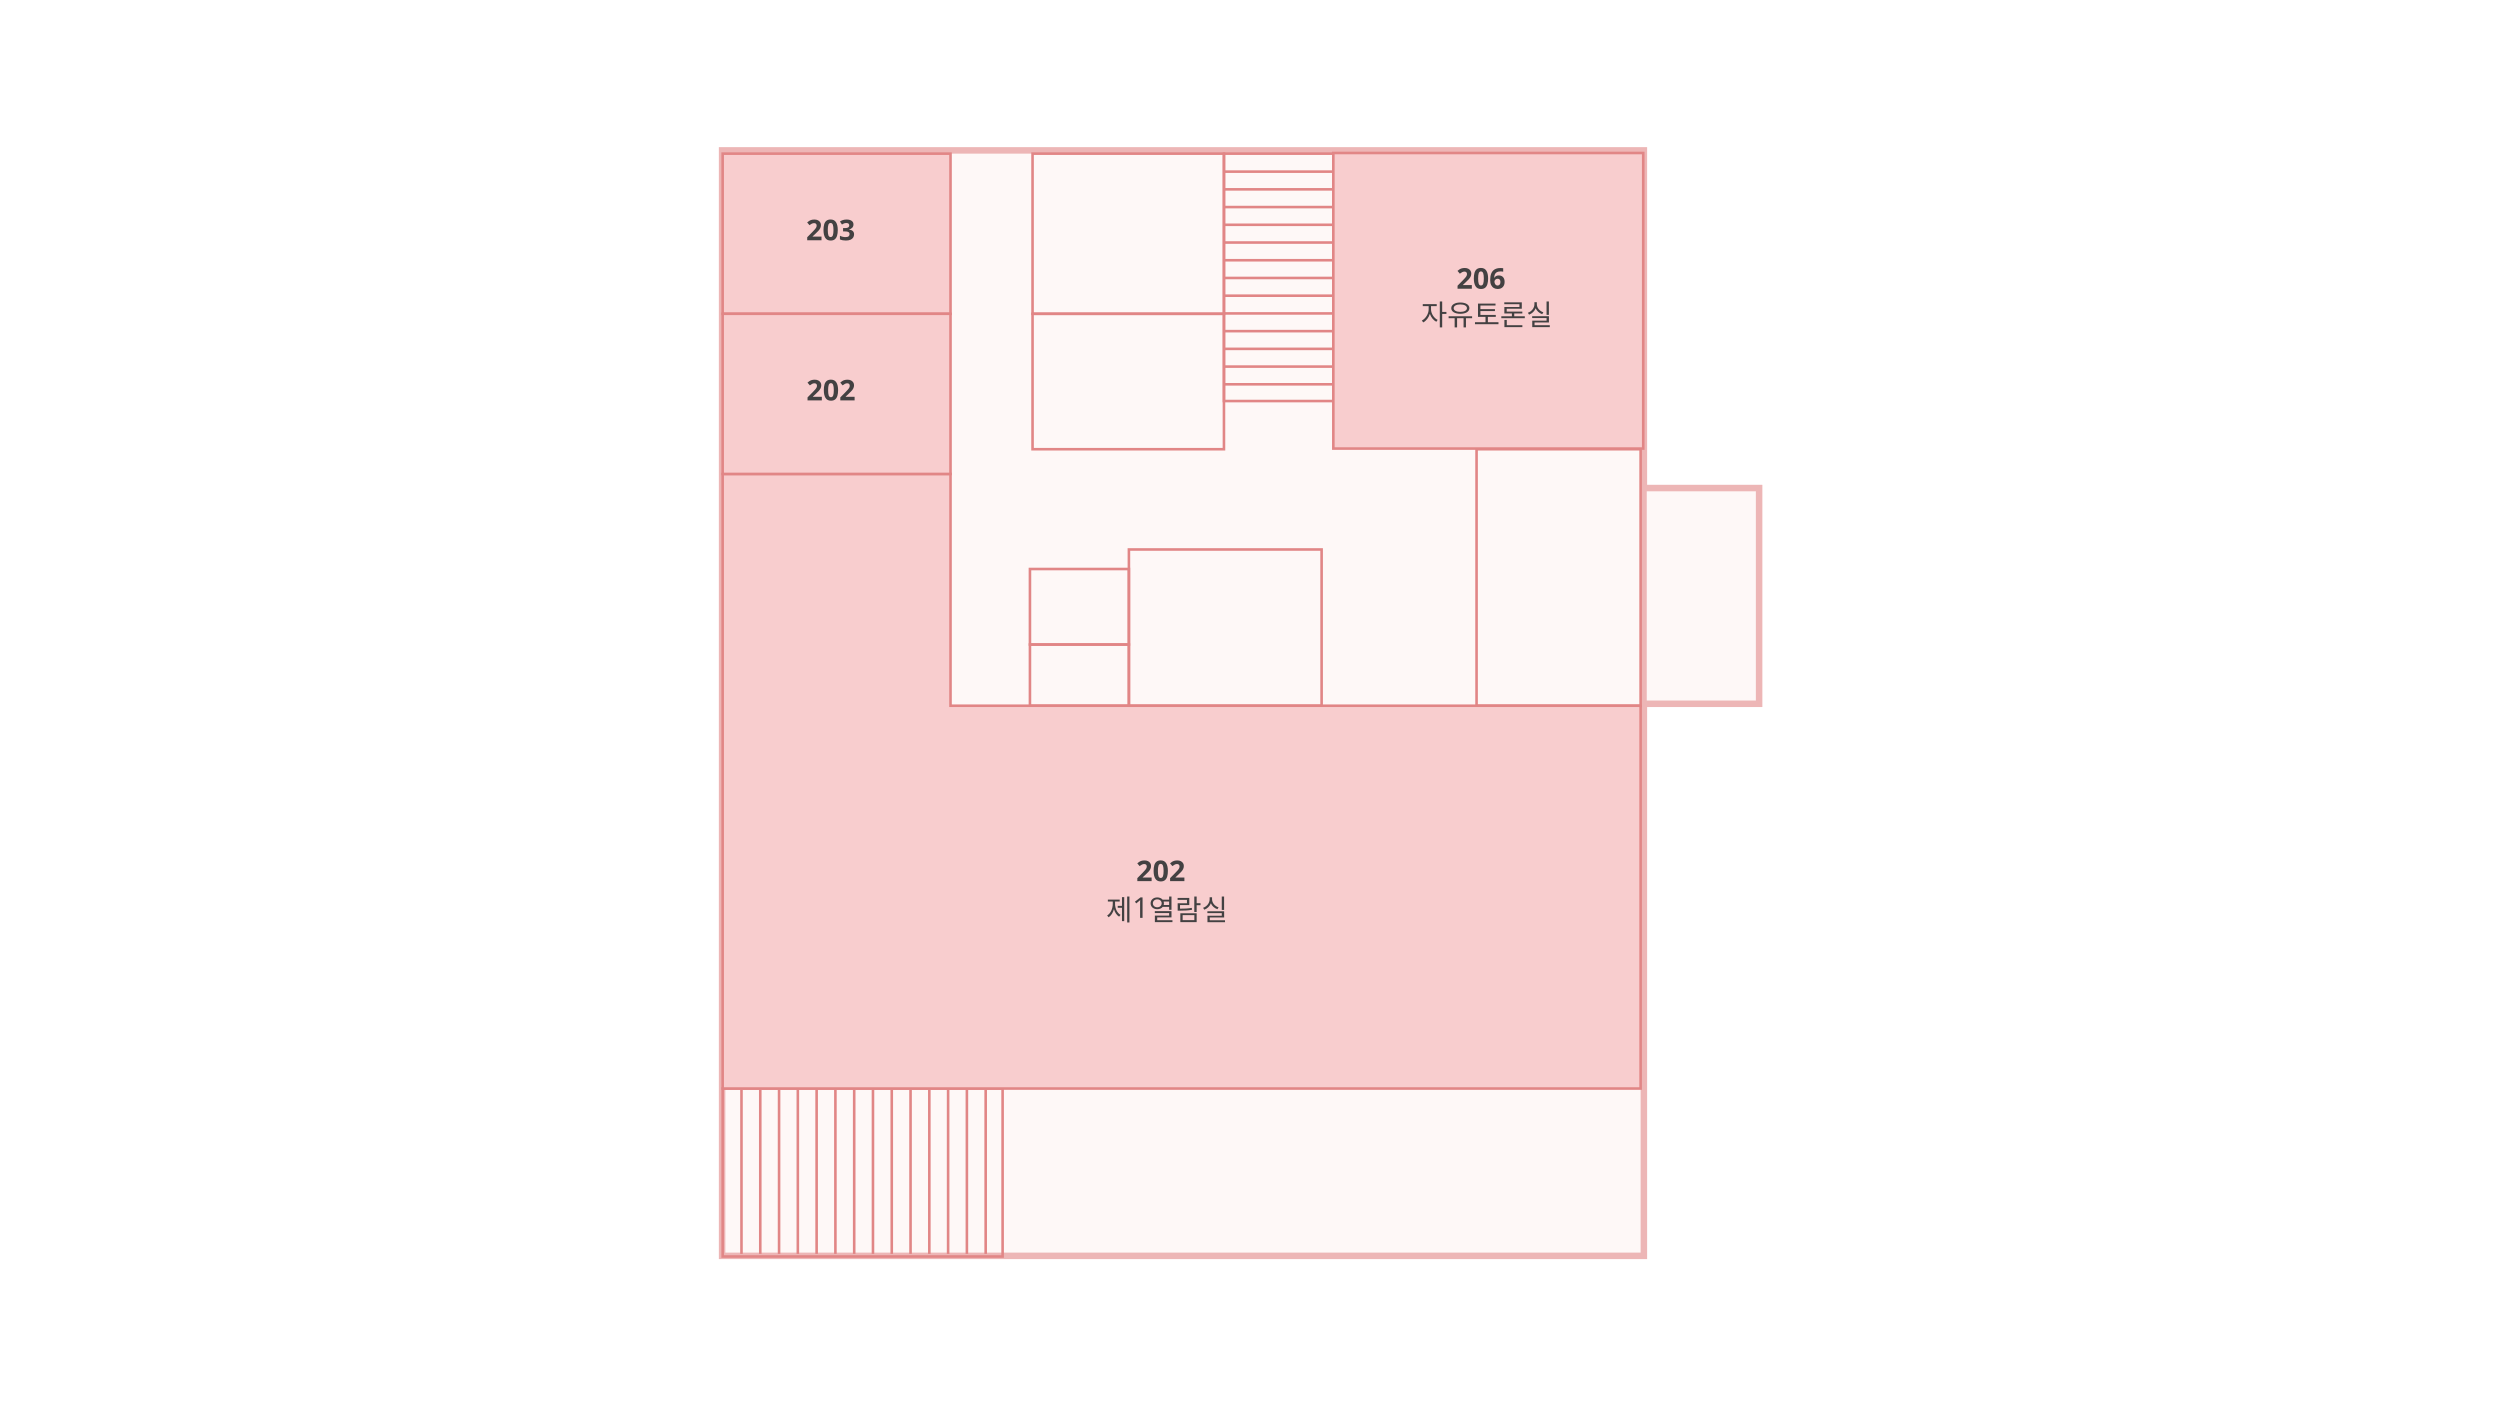
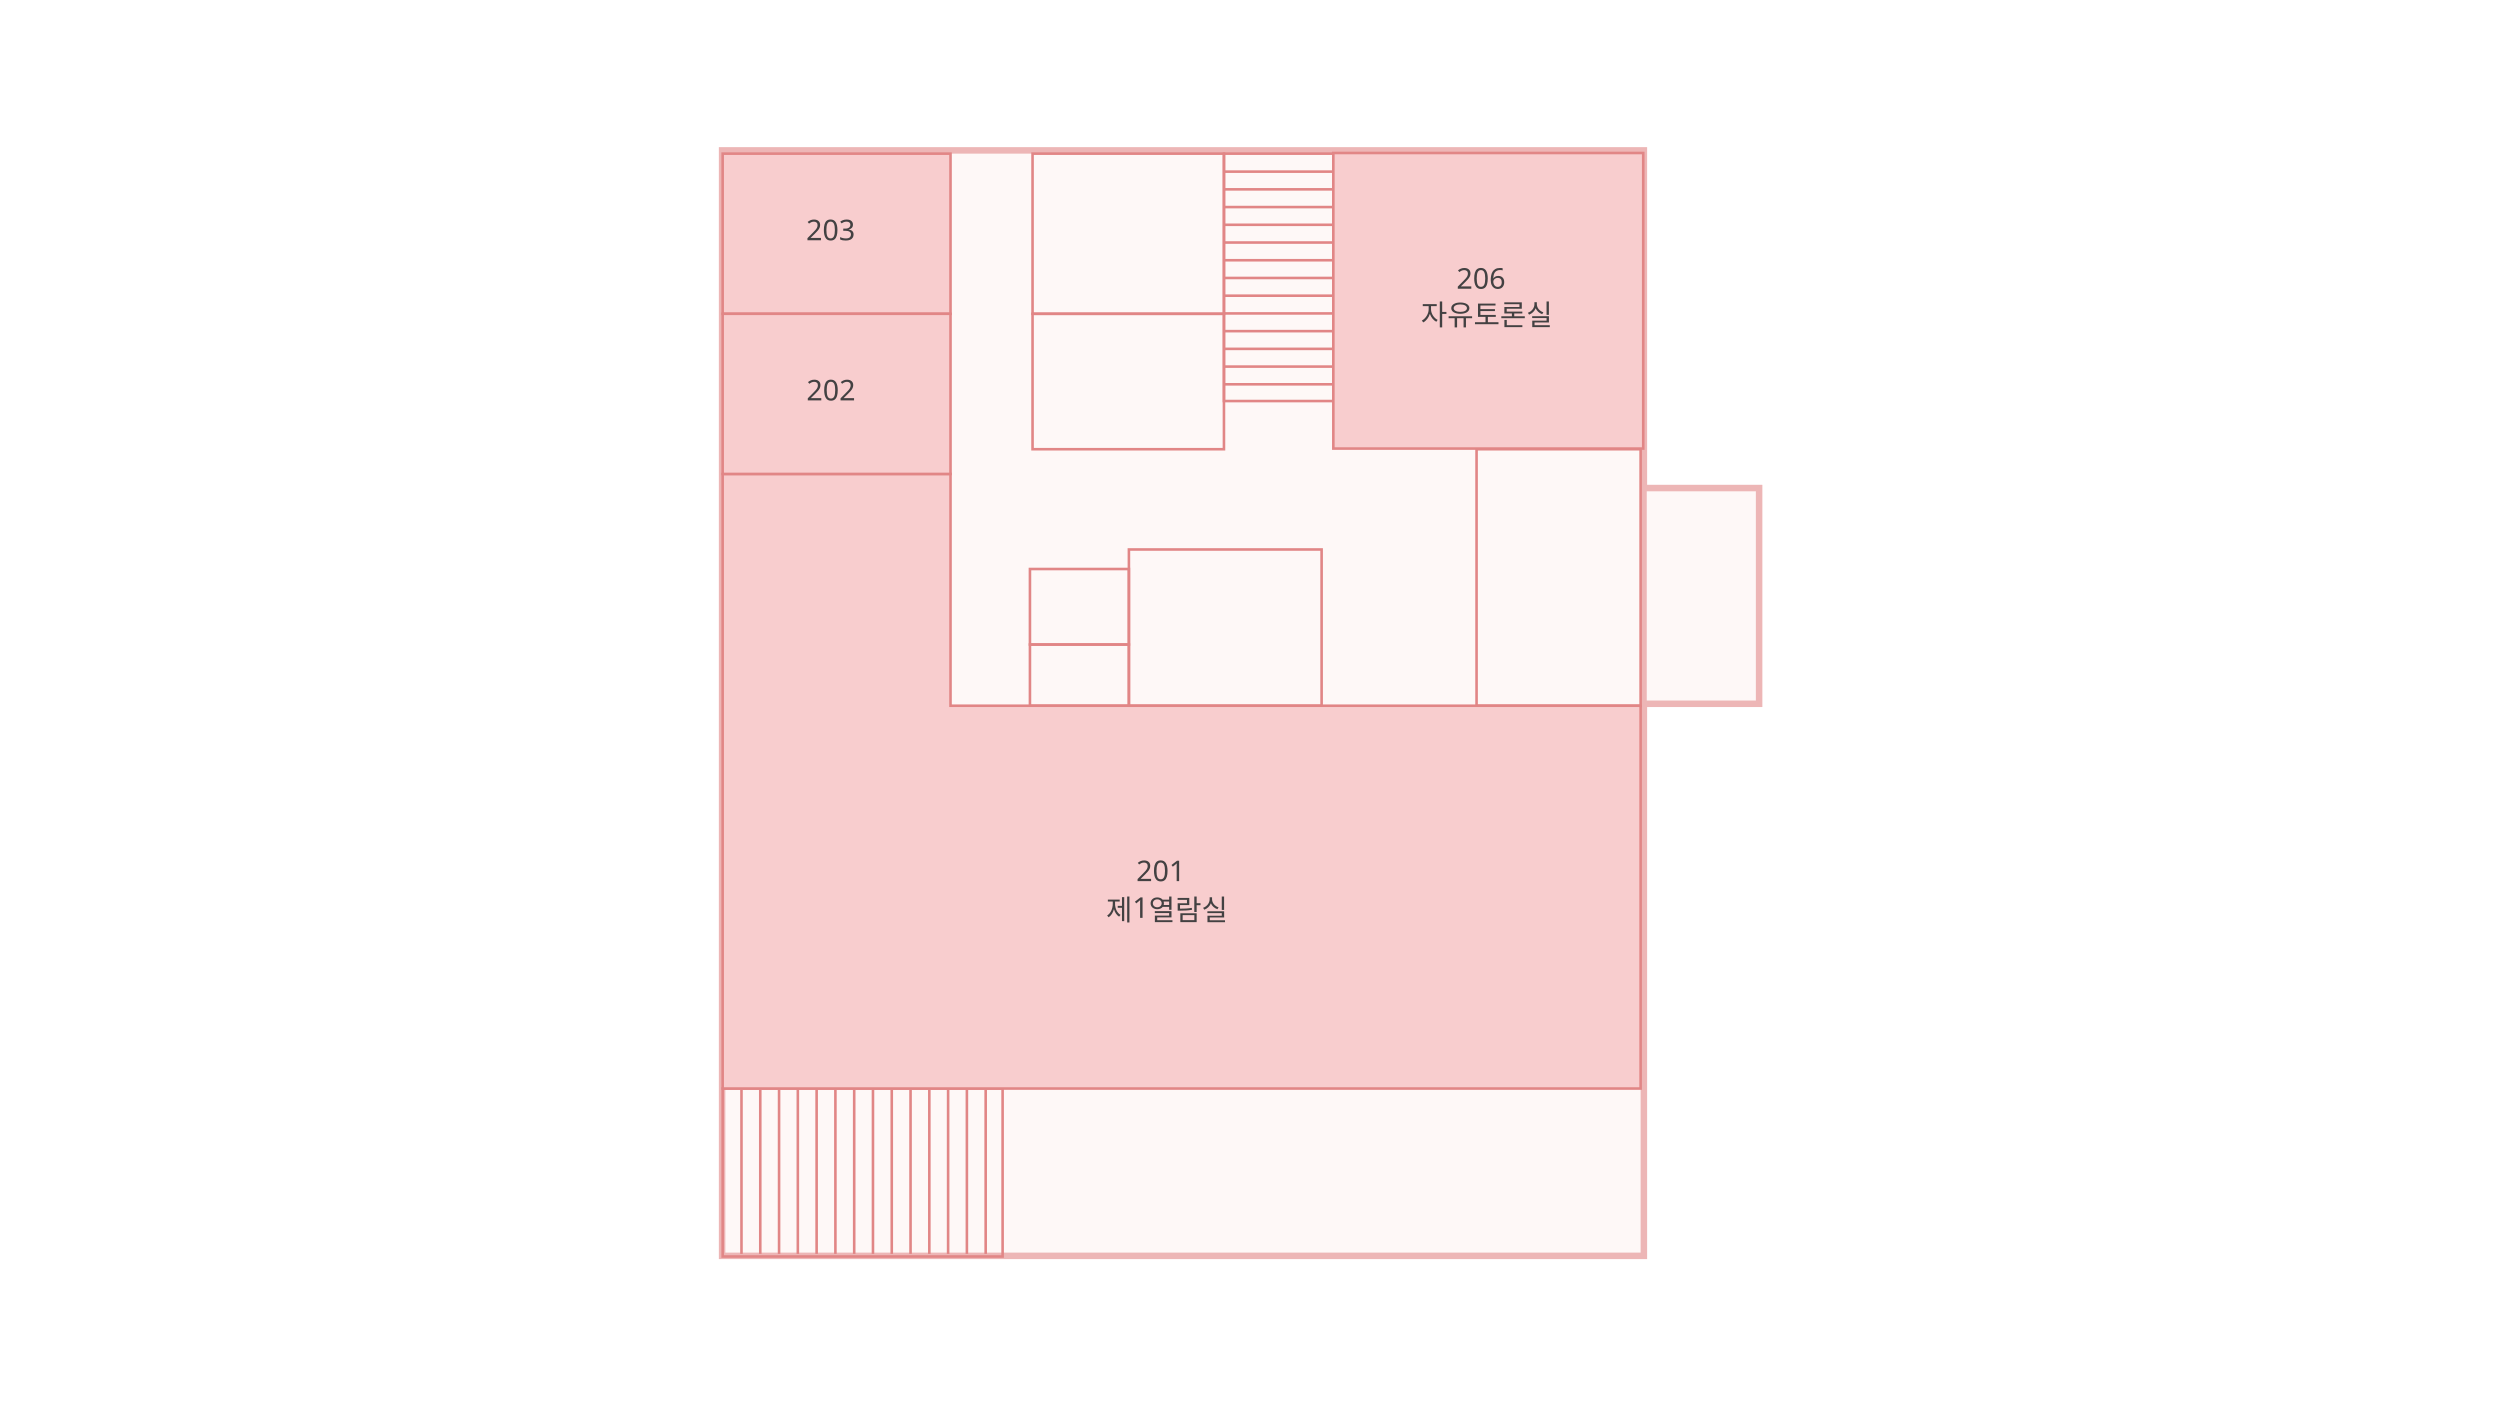
- <svg xmlns="http://www.w3.org/2000/svg" viewBox="0 0 1920 1080">
+ <svg xmlns="http://www.w3.org/2000/svg" id="_레이어_1" viewBox="0 0 1920 1080">
  <g id="Layer_border">
    <g fill="none" opacity=".6">
      <rect x="554.58" y="115.5" width="707.92" height="849" fill="#fdf3f2" stroke="#e18686" stroke-miterlimit="10" stroke-width="5" />
      <rect x="1262.21" y="374.82" width="88.79" height="165.68" fill="#fdf3f2" stroke="#e18686" stroke-miterlimit="10" stroke-width="5" />
    </g>
  </g>
  <g id="Layer_others">
    <rect x="940" y="118" width="84" height="190" fill="none" stroke="#e18686" stroke-miterlimit="10" stroke-width="2" />
    <line x1="940" y1="131.81" x2="1024" y2="131.81" fill="none" stroke="#e18686" stroke-miterlimit="10" stroke-width="2" />
    <line x1="940" y1="145.42" x2="1024" y2="145.42" fill="none" stroke="#e18686" stroke-miterlimit="10" stroke-width="2" />
    <line x1="940" y1="159.03" x2="1024" y2="159.03" fill="none" stroke="#e18686" stroke-miterlimit="10" stroke-width="2" />
    <line x1="940" y1="172.64" x2="1024" y2="172.64" fill="none" stroke="#e18686" stroke-miterlimit="10" stroke-width="2" />
    <line x1="940" y1="186.26" x2="1024" y2="186.26" fill="none" stroke="#e18686" stroke-miterlimit="10" stroke-width="2" />
    <line x1="940" y1="199.87" x2="1024" y2="199.87" fill="none" stroke="#e18686" stroke-miterlimit="10" stroke-width="2" />
    <line x1="940" y1="213.48" x2="1024" y2="213.48" fill="none" stroke="#e18686" stroke-miterlimit="10" stroke-width="2" />
    <line x1="940" y1="227.09" x2="1024" y2="227.09" fill="none" stroke="#e18686" stroke-miterlimit="10" stroke-width="2" />
    <line x1="940" y1="240.71" x2="1024" y2="240.71" fill="none" stroke="#e18686" stroke-miterlimit="10" stroke-width="2" />
    <line x1="940" y1="254.32" x2="1024" y2="254.32" fill="none" stroke="#e18686" stroke-miterlimit="10" stroke-width="2" />
    <line x1="940" y1="267.93" x2="1024" y2="267.93" fill="none" stroke="#e18686" stroke-miterlimit="10" stroke-width="2" />
    <line x1="940" y1="281.54" x2="1024" y2="281.54" fill="none" stroke="#e18686" stroke-miterlimit="10" stroke-width="2" />
    <line x1="940" y1="295.15" x2="1024" y2="295.15" fill="none" stroke="#e18686" stroke-miterlimit="10" stroke-width="2" />
    <rect x="1134" y="345" width="126" height="197" fill="none" stroke="#e18686" stroke-miterlimit="10" stroke-width="2" />
    <rect x="867" y="422" width="148" height="120" fill="none" stroke="#e18686" stroke-miterlimit="10" stroke-width="2" />
    <rect x="791" y="437" width="76" height="58" fill="none" stroke="#e18686" stroke-miterlimit="10" stroke-width="2" />
    <rect x="791" y="495" width="76" height="47" fill="none" stroke="#e18686" stroke-miterlimit="10" stroke-width="2" />
    <rect x="555" y="836" width="215" height="129" fill="none" stroke="#e18686" stroke-miterlimit="10" stroke-width="2" />
    <line x1="742.57" y1="837" x2="742.57" y2="963" fill="none" stroke="#e18686" stroke-miterlimit="10" stroke-width="2" />
    <line x1="728.15" y1="837" x2="728.15" y2="963" fill="none" stroke="#e18686" stroke-miterlimit="10" stroke-width="2" />
    <line x1="713.72" y1="837" x2="713.72" y2="963" fill="none" stroke="#e18686" stroke-miterlimit="10" stroke-width="2" />
    <line x1="699.3" y1="837" x2="699.3" y2="963" fill="none" stroke="#e18686" stroke-miterlimit="10" stroke-width="2" />
    <line x1="684.87" y1="837" x2="684.87" y2="963" fill="none" stroke="#e18686" stroke-miterlimit="10" stroke-width="2" />
    <line x1="670.44" y1="837" x2="670.44" y2="963" fill="none" stroke="#e18686" stroke-miterlimit="10" stroke-width="2" />
    <line x1="656.02" y1="837" x2="656.02" y2="963" fill="none" stroke="#e18686" stroke-miterlimit="10" stroke-width="2" />
    <line x1="641.59" y1="837" x2="641.59" y2="963" fill="none" stroke="#e18686" stroke-miterlimit="10" stroke-width="2" />
    <line x1="627.17" y1="837" x2="627.17" y2="963" fill="none" stroke="#e18686" stroke-miterlimit="10" stroke-width="2" />
    <line x1="612.74" y1="837" x2="612.74" y2="963" fill="none" stroke="#e18686" stroke-miterlimit="10" stroke-width="2" />
    <line x1="598.32" y1="837" x2="598.32" y2="963" fill="none" stroke="#e18686" stroke-miterlimit="10" stroke-width="2" />
    <line x1="583.89" y1="837" x2="583.89" y2="963" fill="none" stroke="#e18686" stroke-miterlimit="10" stroke-width="2" />
    <line x1="569.46" y1="837" x2="569.46" y2="963" fill="none" stroke="#e18686" stroke-miterlimit="10" stroke-width="2" />
    <line x1="757" y1="837" x2="757" y2="963" fill="none" stroke="#e18686" stroke-miterlimit="10" stroke-width="2" />
  </g>
  <g id="Layer_toilet1">
    <rect x="793" y="241" width="147" height="104" fill="none" stroke="#e18686" stroke-miterlimit="10" stroke-width="2" />
  </g>
  <g id="Layer_toilet2">
    <rect x="793" y="118" width="147" height="123" fill="none" stroke="#e18686" stroke-miterlimit="10" stroke-width="2" />
  </g>
  <g id="Layer_206">
    <rect x="1024" y="117.5" width="238" height="227" fill="#f8cdce" stroke="#e18686" stroke-miterlimit="10" stroke-width="2" />
-     <text transform="translate(1118.52 221.73)" fill="#434142" font-family="NanumSquareNeovariable-Heavy, 'NanumSquare Neo variable'" font-size="22" font-variation-settings="'wght' 900" font-weight="800">
-       <tspan x="0" y="0">206</tspan>
-     </text>
-     <text transform="translate(1091.21 249.73)" fill="#434142" font-family="NanumSquareNeovariable-Regular, 'NanumSquare Neo variable'" font-size="22" font-variation-settings="'wght' 300">
-       <tspan x="0" y="0">자유토론실</tspan>
-     </text>
+     <g fill="none" isolation="isolate">
+       <text transform="translate(1118.52 221.73)" fill="#434142" font-family="NanumSquareOTFEB-KSCpc-EUC-H, NanumSquareOTF" font-size="22" isolation="isolate">
+         <tspan x="0" y="0">206</tspan>
+       </text>
+     </g>
+     <g fill="none" isolation="isolate">
+       <text transform="translate(1091.21 249.73)" fill="#434142" font-family="NanumSquareNeo-Variable, 'NanumSquare Neo variable'" font-size="22" font-variation-settings="'wght' 100" isolation="isolate">
+         <tspan x="0" y="0">자유토론실</tspan>
+       </text>
+     </g>
  </g>
  <g id="Layer_201">
    <polygon points="730 542 730 364 555 364 555 836 699 836 730 836 1260 836 1260 542 730 542" fill="#f8cdce" stroke="#e18686" stroke-miterlimit="10" stroke-width="1.99" />
-     <text transform="translate(872.59 676.73)" fill="#434142" font-family="NanumSquareNeovariable-Heavy, 'NanumSquare Neo variable'" font-size="22" font-variation-settings="'wght' 900" font-weight="800">
-       <tspan x="0" y="0">202</tspan>
-     </text>
-     <text transform="translate(849.43 706.73)" fill="#434142" font-family="NanumSquareNeovariable-Regular, 'NanumSquare Neo variable'" font-size="22" font-variation-settings="'wght' 300">
-       <tspan x="0" y="0">제1열람실</tspan>
-     </text>
+     <g fill="none" isolation="isolate">
+       <text transform="translate(872.59 676.73)" fill="#434142" font-family="NanumSquareOTFEB-KSCpc-EUC-H, NanumSquareOTF" font-size="22" isolation="isolate">
+         <tspan x="0" y="0">201</tspan>
+       </text>
+     </g>
+     <g fill="none" isolation="isolate">
+       <text transform="translate(849.43 706.73)" fill="#434142" font-family="NanumSquareNeo-Variable, 'NanumSquare Neo variable'" font-size="22" font-variation-settings="'wght' 100" isolation="isolate">
+         <tspan x="0" y="0">제1열람실</tspan>
+       </text>
+     </g>
  </g>
  <g id="Layer_203">
    <rect x="555" y="118" width="175" height="123" fill="#f8cdce" stroke="#e18686" stroke-miterlimit="10" stroke-width="2" />
-     <text transform="translate(619.06 184.52)" fill="#434142" font-family="NanumSquareNeovariable-Heavy, 'NanumSquare Neo variable'" font-size="22" font-variation-settings="'wght' 900" font-weight="800">
-       <tspan x="0" y="0">203</tspan>
-     </text>
+     <g fill="none" isolation="isolate">
+       <text transform="translate(619.06 184.52)" fill="#434142" font-family="NanumSquareOTFEB-KSCpc-EUC-H, NanumSquareOTF" font-size="22" isolation="isolate">
+         <tspan x="0" y="0">203</tspan>
+       </text>
+     </g>
  </g>
  <g id="Layer_202">
    <rect x="555" y="241" width="175" height="123" fill="#f8cdce" stroke="#e18686" stroke-miterlimit="10" stroke-width="2" />
-     <text transform="translate(619.31 307.52)" fill="#434142" font-family="NanumSquareNeovariable-Heavy, 'NanumSquare Neo variable'" font-size="22" font-variation-settings="'wght' 900" font-weight="800">
-       <tspan x="0" y="0">202</tspan>
-     </text>
+     <g fill="none" isolation="isolate">
+       <text transform="translate(619.31 307.52)" fill="#434142" font-family="NanumSquareOTFEB-KSCpc-EUC-H, NanumSquareOTF" font-size="22" isolation="isolate">
+         <tspan x="0" y="0">202</tspan>
+       </text>
+     </g>
  </g>
</svg>
